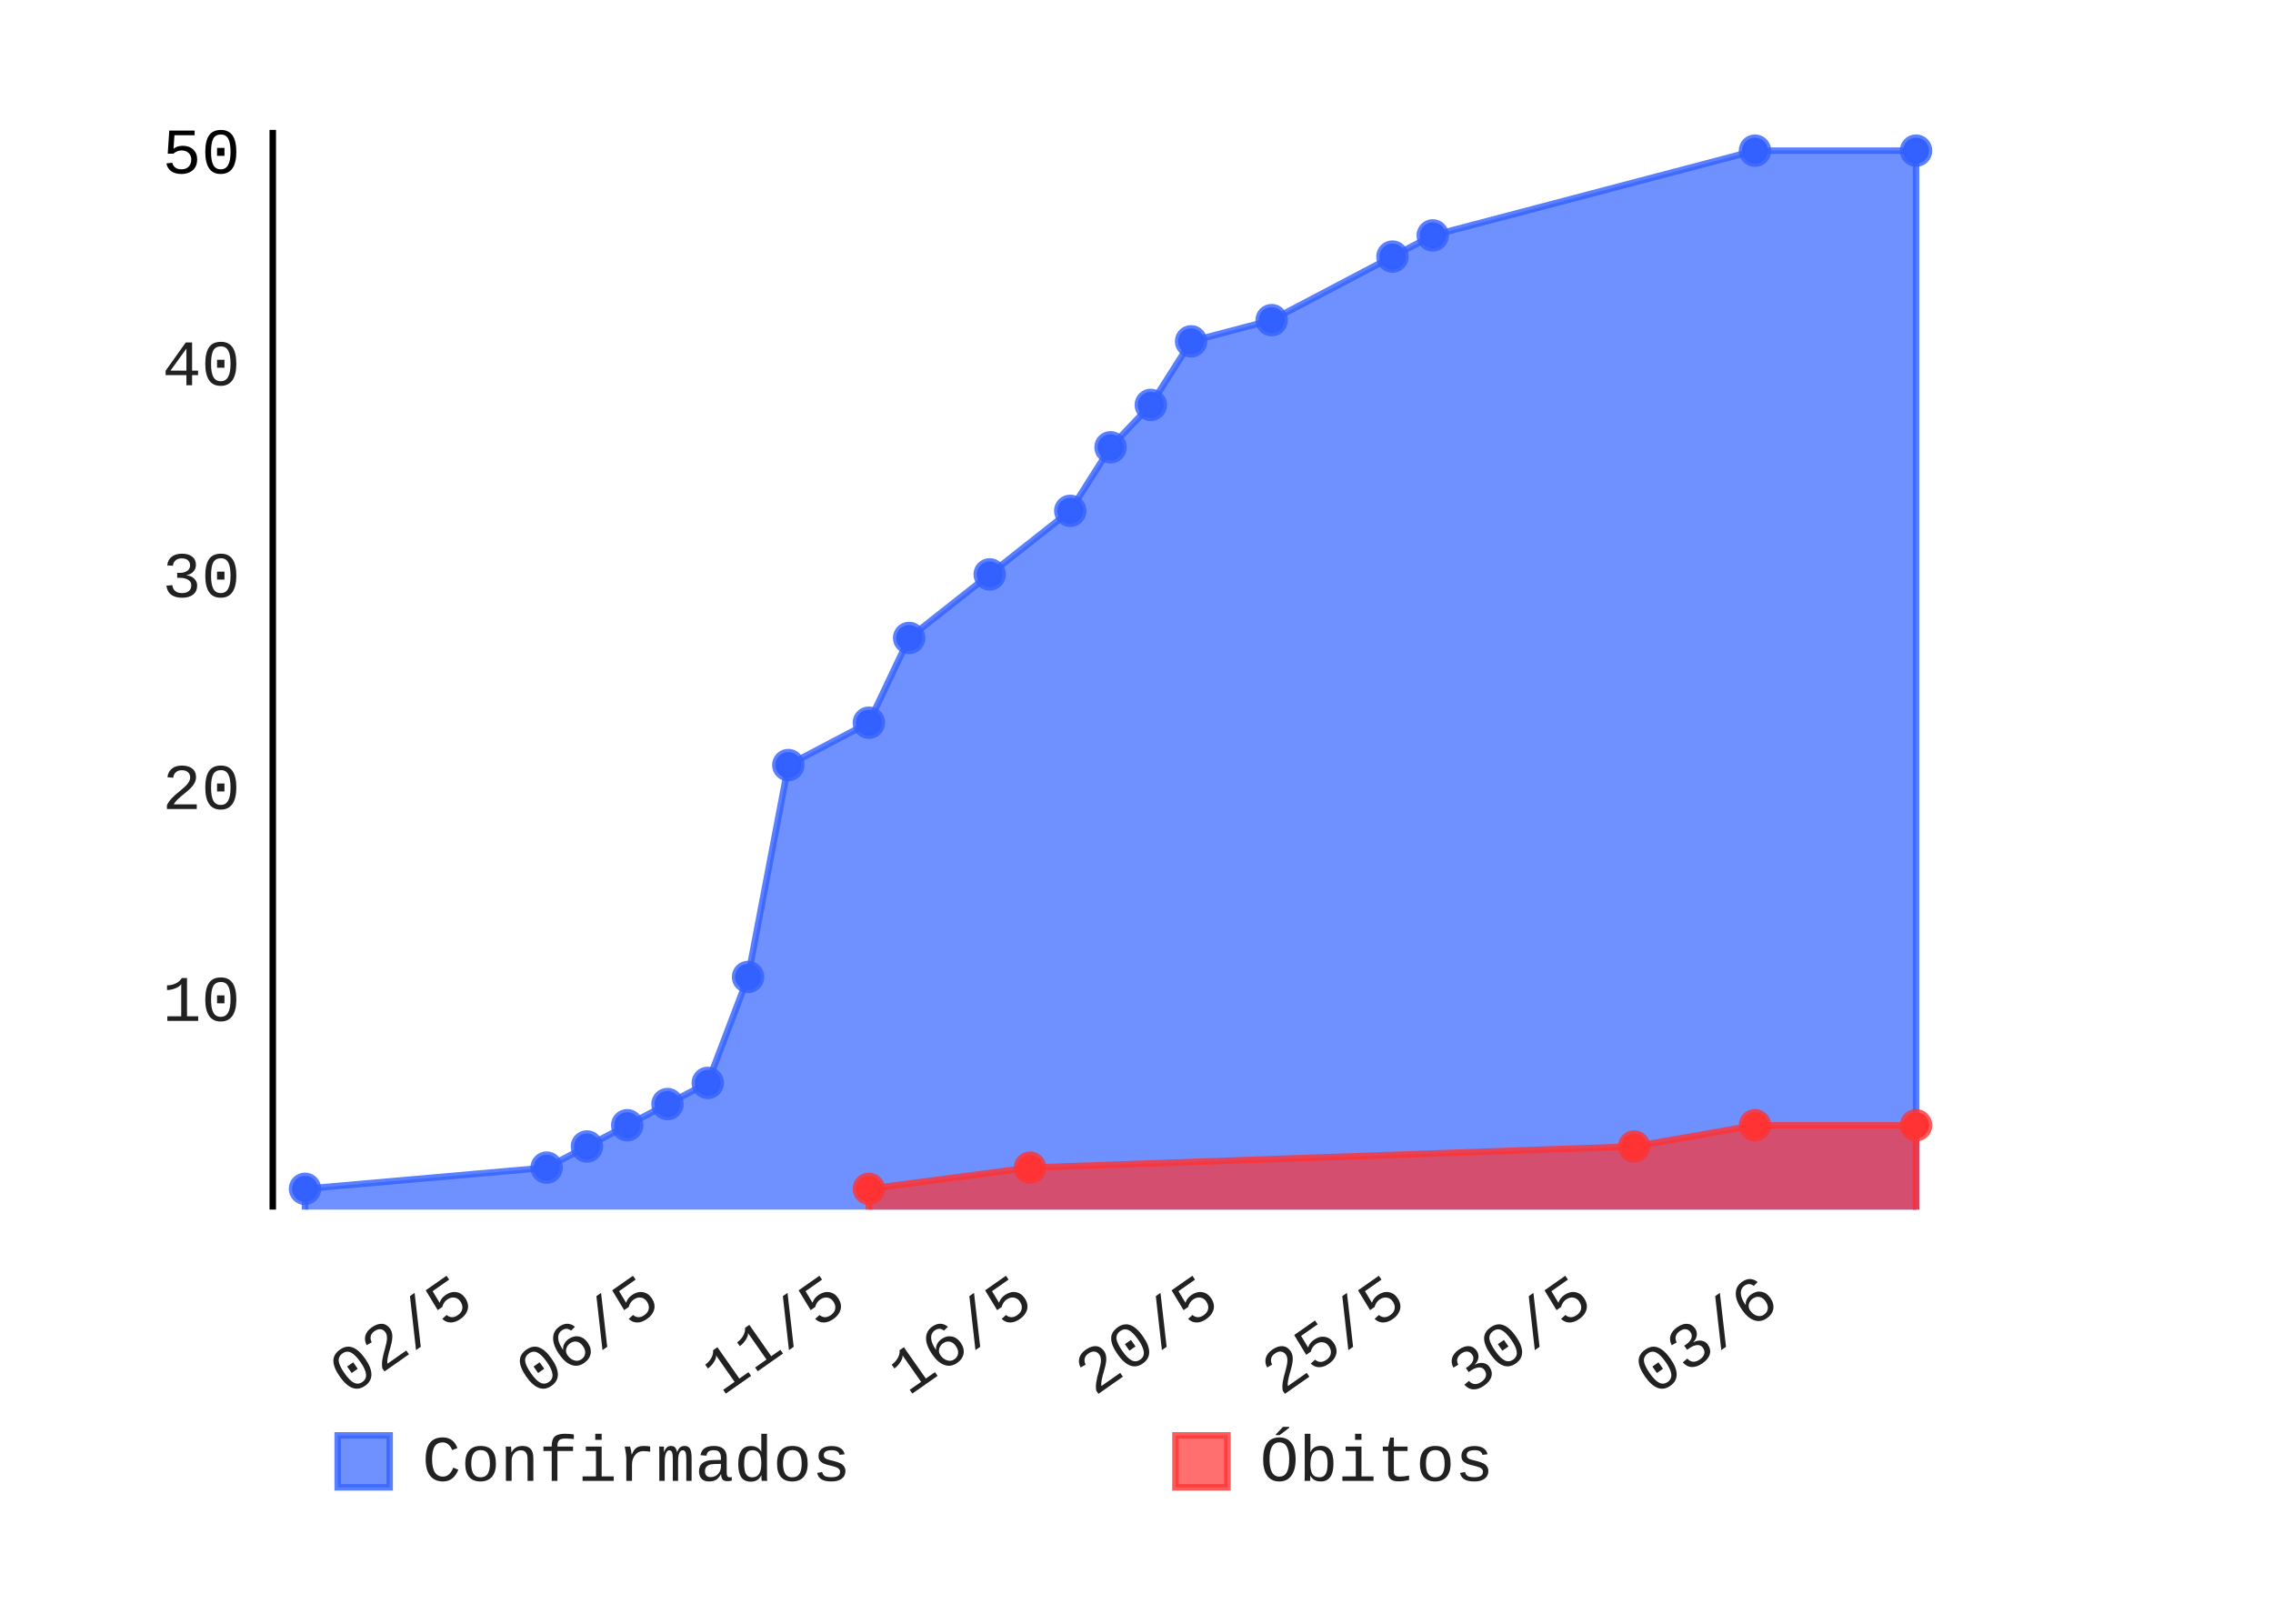
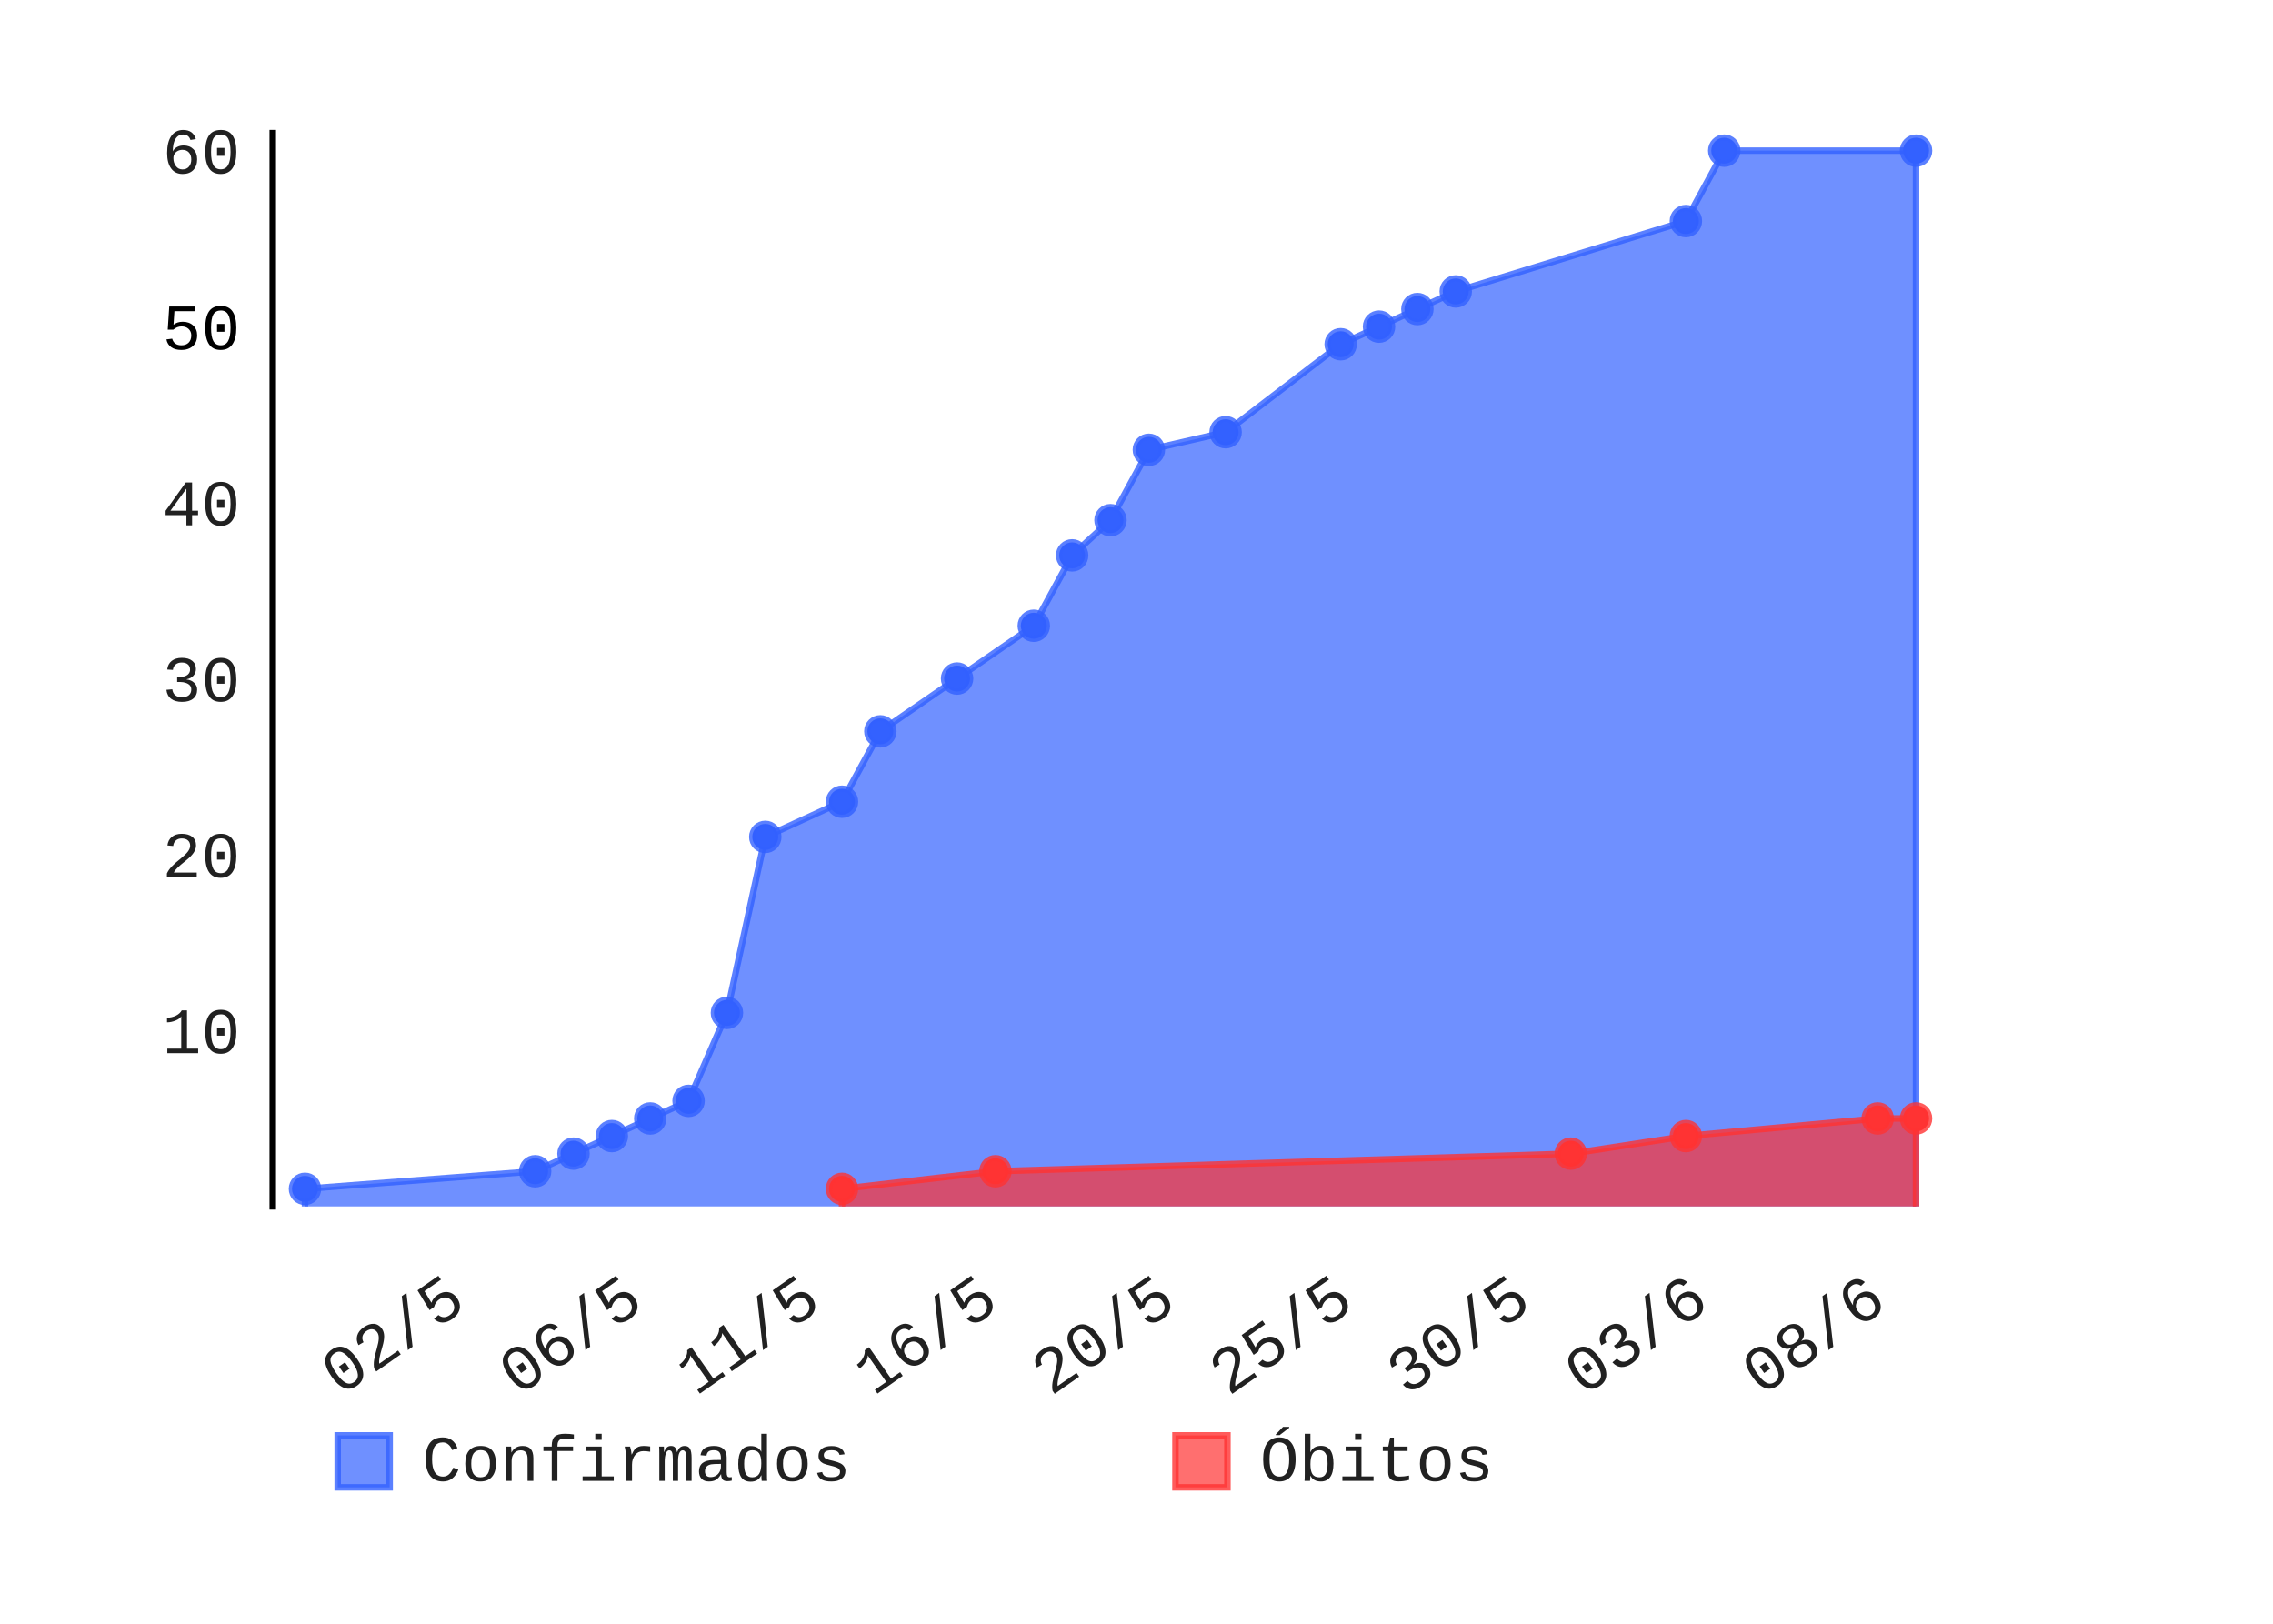
- <svg xmlns="http://www.w3.org/2000/svg" class="pygal-chart" height="250" id="chart-f14c276c-5610-436c-a575-578565ffcd12" viewBox="0 0 350 250" width="350">
+ <svg xmlns="http://www.w3.org/2000/svg" class="pygal-chart" height="250" id="chart-22df3eec-7414-47dd-b1ac-41e72962f643" viewBox="0 0 350 250" width="350">
  <defs>
-     <style type="text/css">#chart-f14c276c-5610-436c-a575-578565ffcd12{-webkit-user-select:none;-webkit-font-smoothing:antialiased;font-family:Consolas,"Liberation Mono",Menlo,Courier,monospace}#chart-f14c276c-5610-436c-a575-578565ffcd12 .title{font-family:Consolas,"Liberation Mono",Menlo,Courier,monospace;font-size:8px}#chart-f14c276c-5610-436c-a575-578565ffcd12 .legends .legend text{font-family:Consolas,"Liberation Mono",Menlo,Courier,monospace;font-size:10px}#chart-f14c276c-5610-436c-a575-578565ffcd12 .axis text{font-family:Consolas,"Liberation Mono",Menlo,Courier,monospace;font-size:10px}#chart-f14c276c-5610-436c-a575-578565ffcd12 .axis text.major{font-family:Consolas,"Liberation Mono",Menlo,Courier,monospace;font-size:10px}#chart-f14c276c-5610-436c-a575-578565ffcd12 .text-overlay text.value{font-family:Consolas,"Liberation Mono",Menlo,Courier,monospace;font-size:16px}#chart-f14c276c-5610-436c-a575-578565ffcd12 .text-overlay text.label{font-family:Consolas,"Liberation Mono",Menlo,Courier,monospace;font-size:10px}#chart-f14c276c-5610-436c-a575-578565ffcd12 .tooltip{font-family:Consolas,"Liberation Mono",Menlo,Courier,monospace;font-size:12px}#chart-f14c276c-5610-436c-a575-578565ffcd12 text.no_data{font-family:Consolas,"Liberation Mono",Menlo,Courier,monospace;font-size:64px}
- #chart-f14c276c-5610-436c-a575-578565ffcd12{background-color:transparent}#chart-f14c276c-5610-436c-a575-578565ffcd12 path,#chart-f14c276c-5610-436c-a575-578565ffcd12 line,#chart-f14c276c-5610-436c-a575-578565ffcd12 rect,#chart-f14c276c-5610-436c-a575-578565ffcd12 circle{-webkit-transition:150ms;-moz-transition:150ms;transition:150ms}#chart-f14c276c-5610-436c-a575-578565ffcd12 .graph &gt; .background{fill:transparent}#chart-f14c276c-5610-436c-a575-578565ffcd12 .plot &gt; .background{fill:rgba(255,255,255,1)}#chart-f14c276c-5610-436c-a575-578565ffcd12 .graph{fill:rgba(0,0,0,.87)}#chart-f14c276c-5610-436c-a575-578565ffcd12 text.no_data{fill:rgba(0,0,0,1)}#chart-f14c276c-5610-436c-a575-578565ffcd12 .title{fill:rgba(0,0,0,1)}#chart-f14c276c-5610-436c-a575-578565ffcd12 .legends .legend text{fill:rgba(0,0,0,.87)}#chart-f14c276c-5610-436c-a575-578565ffcd12 .legends .legend:hover text{fill:rgba(0,0,0,1)}#chart-f14c276c-5610-436c-a575-578565ffcd12 .axis .line{stroke:rgba(0,0,0,1)}#chart-f14c276c-5610-436c-a575-578565ffcd12 .axis .guide.line{stroke:rgba(0,0,0,.54)}#chart-f14c276c-5610-436c-a575-578565ffcd12 .axis .major.line{stroke:rgba(0,0,0,.87)}#chart-f14c276c-5610-436c-a575-578565ffcd12 .axis text.major{fill:rgba(0,0,0,1)}#chart-f14c276c-5610-436c-a575-578565ffcd12 .axis.y .guides:hover .guide.line,#chart-f14c276c-5610-436c-a575-578565ffcd12 .line-graph .axis.x .guides:hover .guide.line,#chart-f14c276c-5610-436c-a575-578565ffcd12 .stackedline-graph .axis.x .guides:hover .guide.line,#chart-f14c276c-5610-436c-a575-578565ffcd12 .xy-graph .axis.x .guides:hover .guide.line{stroke:rgba(0,0,0,1)}#chart-f14c276c-5610-436c-a575-578565ffcd12 .axis .guides:hover text{fill:rgba(0,0,0,1)}#chart-f14c276c-5610-436c-a575-578565ffcd12 .reactive{fill-opacity:.7;stroke-opacity:.8}#chart-f14c276c-5610-436c-a575-578565ffcd12 .ci{stroke:rgba(0,0,0,.87)}#chart-f14c276c-5610-436c-a575-578565ffcd12 .reactive.active,#chart-f14c276c-5610-436c-a575-578565ffcd12 .active .reactive{fill-opacity:.8;stroke-opacity:.9;stroke-width:4}#chart-f14c276c-5610-436c-a575-578565ffcd12 .ci .reactive.active{stroke-width:1.5}#chart-f14c276c-5610-436c-a575-578565ffcd12 .series text{fill:rgba(0,0,0,1)}#chart-f14c276c-5610-436c-a575-578565ffcd12 .tooltip rect{fill:rgba(255,255,255,1);stroke:rgba(0,0,0,1);-webkit-transition:opacity 150ms;-moz-transition:opacity 150ms;transition:opacity 150ms}#chart-f14c276c-5610-436c-a575-578565ffcd12 .tooltip .label{fill:rgba(0,0,0,.87)}#chart-f14c276c-5610-436c-a575-578565ffcd12 .tooltip .label{fill:rgba(0,0,0,.87)}#chart-f14c276c-5610-436c-a575-578565ffcd12 .tooltip .legend{font-size:.8em;fill:rgba(0,0,0,.54)}#chart-f14c276c-5610-436c-a575-578565ffcd12 .tooltip .x_label{font-size:.6em;fill:rgba(0,0,0,1)}#chart-f14c276c-5610-436c-a575-578565ffcd12 .tooltip .xlink{font-size:.5em;text-decoration:underline}#chart-f14c276c-5610-436c-a575-578565ffcd12 .tooltip .value{font-size:1.5em}#chart-f14c276c-5610-436c-a575-578565ffcd12 .bound{font-size:.5em}#chart-f14c276c-5610-436c-a575-578565ffcd12 .max-value{font-size:.75em;fill:rgba(0,0,0,.54)}#chart-f14c276c-5610-436c-a575-578565ffcd12 .map-element{fill:rgba(255,255,255,1);stroke:rgba(0,0,0,.54) !important}#chart-f14c276c-5610-436c-a575-578565ffcd12 .map-element .reactive{fill-opacity:inherit;stroke-opacity:inherit}#chart-f14c276c-5610-436c-a575-578565ffcd12 .color-0,#chart-f14c276c-5610-436c-a575-578565ffcd12 .color-0 a:visited{stroke:#3361FF;fill:#3361FF}#chart-f14c276c-5610-436c-a575-578565ffcd12 .color-1,#chart-f14c276c-5610-436c-a575-578565ffcd12 .color-1 a:visited{stroke:#FF3333;fill:#FF3333}#chart-f14c276c-5610-436c-a575-578565ffcd12 .text-overlay .color-0 text{fill:black}#chart-f14c276c-5610-436c-a575-578565ffcd12 .text-overlay .color-1 text{fill:black}
- #chart-f14c276c-5610-436c-a575-578565ffcd12 text.no_data{text-anchor:middle}#chart-f14c276c-5610-436c-a575-578565ffcd12 .guide.line{fill:none}#chart-f14c276c-5610-436c-a575-578565ffcd12 .centered{text-anchor:middle}#chart-f14c276c-5610-436c-a575-578565ffcd12 .title{text-anchor:middle}#chart-f14c276c-5610-436c-a575-578565ffcd12 .legends .legend text{fill-opacity:1}#chart-f14c276c-5610-436c-a575-578565ffcd12 .axis.x text{text-anchor:middle}#chart-f14c276c-5610-436c-a575-578565ffcd12 .axis.x:not(.web) text[transform]{text-anchor:start}#chart-f14c276c-5610-436c-a575-578565ffcd12 .axis.x:not(.web) text[transform].backwards{text-anchor:end}#chart-f14c276c-5610-436c-a575-578565ffcd12 .axis.y text{text-anchor:end}#chart-f14c276c-5610-436c-a575-578565ffcd12 .axis.y text[transform].backwards{text-anchor:start}#chart-f14c276c-5610-436c-a575-578565ffcd12 .axis.y2 text{text-anchor:start}#chart-f14c276c-5610-436c-a575-578565ffcd12 .axis.y2 text[transform].backwards{text-anchor:end}#chart-f14c276c-5610-436c-a575-578565ffcd12 .axis .guide.line{stroke-dasharray:4,4}#chart-f14c276c-5610-436c-a575-578565ffcd12 .axis .major.guide.line{stroke-dasharray:6,6}#chart-f14c276c-5610-436c-a575-578565ffcd12 .horizontal .axis.y .guide.line,#chart-f14c276c-5610-436c-a575-578565ffcd12 .horizontal .axis.y2 .guide.line,#chart-f14c276c-5610-436c-a575-578565ffcd12 .vertical .axis.x .guide.line{opacity:0}#chart-f14c276c-5610-436c-a575-578565ffcd12 .horizontal .axis.always_show .guide.line,#chart-f14c276c-5610-436c-a575-578565ffcd12 .vertical .axis.always_show .guide.line{opacity:1 !important}#chart-f14c276c-5610-436c-a575-578565ffcd12 .axis.y .guides:hover .guide.line,#chart-f14c276c-5610-436c-a575-578565ffcd12 .axis.y2 .guides:hover .guide.line,#chart-f14c276c-5610-436c-a575-578565ffcd12 .axis.x .guides:hover .guide.line{opacity:1}#chart-f14c276c-5610-436c-a575-578565ffcd12 .axis .guides:hover text{opacity:1}#chart-f14c276c-5610-436c-a575-578565ffcd12 .nofill{fill:none}#chart-f14c276c-5610-436c-a575-578565ffcd12 .subtle-fill{fill-opacity:.2}#chart-f14c276c-5610-436c-a575-578565ffcd12 .dot{stroke-width:1px;fill-opacity:1}#chart-f14c276c-5610-436c-a575-578565ffcd12 .dot.active{stroke-width:5px}#chart-f14c276c-5610-436c-a575-578565ffcd12 .dot.negative{fill:transparent}#chart-f14c276c-5610-436c-a575-578565ffcd12 text,#chart-f14c276c-5610-436c-a575-578565ffcd12 tspan{stroke:none !important}#chart-f14c276c-5610-436c-a575-578565ffcd12 .series text.active{opacity:1}#chart-f14c276c-5610-436c-a575-578565ffcd12 .tooltip rect{fill-opacity:.95;stroke-width:.5}#chart-f14c276c-5610-436c-a575-578565ffcd12 .tooltip text{fill-opacity:1}#chart-f14c276c-5610-436c-a575-578565ffcd12 .showable{visibility:hidden}#chart-f14c276c-5610-436c-a575-578565ffcd12 .showable.shown{visibility:visible}#chart-f14c276c-5610-436c-a575-578565ffcd12 .gauge-background{fill:rgba(229,229,229,1);stroke:none}#chart-f14c276c-5610-436c-a575-578565ffcd12 .bg-lines{stroke:transparent;stroke-width:2px}</style>
+     <style type="text/css">#chart-22df3eec-7414-47dd-b1ac-41e72962f643{-webkit-user-select:none;-webkit-font-smoothing:antialiased;font-family:Consolas,"Liberation Mono",Menlo,Courier,monospace}#chart-22df3eec-7414-47dd-b1ac-41e72962f643 .title{font-family:Consolas,"Liberation Mono",Menlo,Courier,monospace;font-size:8px}#chart-22df3eec-7414-47dd-b1ac-41e72962f643 .legends .legend text{font-family:Consolas,"Liberation Mono",Menlo,Courier,monospace;font-size:10px}#chart-22df3eec-7414-47dd-b1ac-41e72962f643 .axis text{font-family:Consolas,"Liberation Mono",Menlo,Courier,monospace;font-size:10px}#chart-22df3eec-7414-47dd-b1ac-41e72962f643 .axis text.major{font-family:Consolas,"Liberation Mono",Menlo,Courier,monospace;font-size:10px}#chart-22df3eec-7414-47dd-b1ac-41e72962f643 .text-overlay text.value{font-family:Consolas,"Liberation Mono",Menlo,Courier,monospace;font-size:16px}#chart-22df3eec-7414-47dd-b1ac-41e72962f643 .text-overlay text.label{font-family:Consolas,"Liberation Mono",Menlo,Courier,monospace;font-size:10px}#chart-22df3eec-7414-47dd-b1ac-41e72962f643 .tooltip{font-family:Consolas,"Liberation Mono",Menlo,Courier,monospace;font-size:12px}#chart-22df3eec-7414-47dd-b1ac-41e72962f643 text.no_data{font-family:Consolas,"Liberation Mono",Menlo,Courier,monospace;font-size:64px}
+ #chart-22df3eec-7414-47dd-b1ac-41e72962f643{background-color:transparent}#chart-22df3eec-7414-47dd-b1ac-41e72962f643 path,#chart-22df3eec-7414-47dd-b1ac-41e72962f643 line,#chart-22df3eec-7414-47dd-b1ac-41e72962f643 rect,#chart-22df3eec-7414-47dd-b1ac-41e72962f643 circle{-webkit-transition:150ms;-moz-transition:150ms;transition:150ms}#chart-22df3eec-7414-47dd-b1ac-41e72962f643 .graph &gt; .background{fill:transparent}#chart-22df3eec-7414-47dd-b1ac-41e72962f643 .plot &gt; .background{fill:rgba(255,255,255,1)}#chart-22df3eec-7414-47dd-b1ac-41e72962f643 .graph{fill:rgba(0,0,0,.87)}#chart-22df3eec-7414-47dd-b1ac-41e72962f643 text.no_data{fill:rgba(0,0,0,1)}#chart-22df3eec-7414-47dd-b1ac-41e72962f643 .title{fill:rgba(0,0,0,1)}#chart-22df3eec-7414-47dd-b1ac-41e72962f643 .legends .legend text{fill:rgba(0,0,0,.87)}#chart-22df3eec-7414-47dd-b1ac-41e72962f643 .legends .legend:hover text{fill:rgba(0,0,0,1)}#chart-22df3eec-7414-47dd-b1ac-41e72962f643 .axis .line{stroke:rgba(0,0,0,1)}#chart-22df3eec-7414-47dd-b1ac-41e72962f643 .axis .guide.line{stroke:rgba(0,0,0,.54)}#chart-22df3eec-7414-47dd-b1ac-41e72962f643 .axis .major.line{stroke:rgba(0,0,0,.87)}#chart-22df3eec-7414-47dd-b1ac-41e72962f643 .axis text.major{fill:rgba(0,0,0,1)}#chart-22df3eec-7414-47dd-b1ac-41e72962f643 .axis.y .guides:hover .guide.line,#chart-22df3eec-7414-47dd-b1ac-41e72962f643 .line-graph .axis.x .guides:hover .guide.line,#chart-22df3eec-7414-47dd-b1ac-41e72962f643 .stackedline-graph .axis.x .guides:hover .guide.line,#chart-22df3eec-7414-47dd-b1ac-41e72962f643 .xy-graph .axis.x .guides:hover .guide.line{stroke:rgba(0,0,0,1)}#chart-22df3eec-7414-47dd-b1ac-41e72962f643 .axis .guides:hover text{fill:rgba(0,0,0,1)}#chart-22df3eec-7414-47dd-b1ac-41e72962f643 .reactive{fill-opacity:.7;stroke-opacity:.8}#chart-22df3eec-7414-47dd-b1ac-41e72962f643 .ci{stroke:rgba(0,0,0,.87)}#chart-22df3eec-7414-47dd-b1ac-41e72962f643 .reactive.active,#chart-22df3eec-7414-47dd-b1ac-41e72962f643 .active .reactive{fill-opacity:.8;stroke-opacity:.9;stroke-width:4}#chart-22df3eec-7414-47dd-b1ac-41e72962f643 .ci .reactive.active{stroke-width:1.5}#chart-22df3eec-7414-47dd-b1ac-41e72962f643 .series text{fill:rgba(0,0,0,1)}#chart-22df3eec-7414-47dd-b1ac-41e72962f643 .tooltip rect{fill:rgba(255,255,255,1);stroke:rgba(0,0,0,1);-webkit-transition:opacity 150ms;-moz-transition:opacity 150ms;transition:opacity 150ms}#chart-22df3eec-7414-47dd-b1ac-41e72962f643 .tooltip .label{fill:rgba(0,0,0,.87)}#chart-22df3eec-7414-47dd-b1ac-41e72962f643 .tooltip .label{fill:rgba(0,0,0,.87)}#chart-22df3eec-7414-47dd-b1ac-41e72962f643 .tooltip .legend{font-size:.8em;fill:rgba(0,0,0,.54)}#chart-22df3eec-7414-47dd-b1ac-41e72962f643 .tooltip .x_label{font-size:.6em;fill:rgba(0,0,0,1)}#chart-22df3eec-7414-47dd-b1ac-41e72962f643 .tooltip .xlink{font-size:.5em;text-decoration:underline}#chart-22df3eec-7414-47dd-b1ac-41e72962f643 .tooltip .value{font-size:1.5em}#chart-22df3eec-7414-47dd-b1ac-41e72962f643 .bound{font-size:.5em}#chart-22df3eec-7414-47dd-b1ac-41e72962f643 .max-value{font-size:.75em;fill:rgba(0,0,0,.54)}#chart-22df3eec-7414-47dd-b1ac-41e72962f643 .map-element{fill:rgba(255,255,255,1);stroke:rgba(0,0,0,.54) !important}#chart-22df3eec-7414-47dd-b1ac-41e72962f643 .map-element .reactive{fill-opacity:inherit;stroke-opacity:inherit}#chart-22df3eec-7414-47dd-b1ac-41e72962f643 .color-0,#chart-22df3eec-7414-47dd-b1ac-41e72962f643 .color-0 a:visited{stroke:#3361FF;fill:#3361FF}#chart-22df3eec-7414-47dd-b1ac-41e72962f643 .color-1,#chart-22df3eec-7414-47dd-b1ac-41e72962f643 .color-1 a:visited{stroke:#FF3333;fill:#FF3333}#chart-22df3eec-7414-47dd-b1ac-41e72962f643 .text-overlay .color-0 text{fill:black}#chart-22df3eec-7414-47dd-b1ac-41e72962f643 .text-overlay .color-1 text{fill:black}
+ #chart-22df3eec-7414-47dd-b1ac-41e72962f643 text.no_data{text-anchor:middle}#chart-22df3eec-7414-47dd-b1ac-41e72962f643 .guide.line{fill:none}#chart-22df3eec-7414-47dd-b1ac-41e72962f643 .centered{text-anchor:middle}#chart-22df3eec-7414-47dd-b1ac-41e72962f643 .title{text-anchor:middle}#chart-22df3eec-7414-47dd-b1ac-41e72962f643 .legends .legend text{fill-opacity:1}#chart-22df3eec-7414-47dd-b1ac-41e72962f643 .axis.x text{text-anchor:middle}#chart-22df3eec-7414-47dd-b1ac-41e72962f643 .axis.x:not(.web) text[transform]{text-anchor:start}#chart-22df3eec-7414-47dd-b1ac-41e72962f643 .axis.x:not(.web) text[transform].backwards{text-anchor:end}#chart-22df3eec-7414-47dd-b1ac-41e72962f643 .axis.y text{text-anchor:end}#chart-22df3eec-7414-47dd-b1ac-41e72962f643 .axis.y text[transform].backwards{text-anchor:start}#chart-22df3eec-7414-47dd-b1ac-41e72962f643 .axis.y2 text{text-anchor:start}#chart-22df3eec-7414-47dd-b1ac-41e72962f643 .axis.y2 text[transform].backwards{text-anchor:end}#chart-22df3eec-7414-47dd-b1ac-41e72962f643 .axis .guide.line{stroke-dasharray:4,4}#chart-22df3eec-7414-47dd-b1ac-41e72962f643 .axis .major.guide.line{stroke-dasharray:6,6}#chart-22df3eec-7414-47dd-b1ac-41e72962f643 .horizontal .axis.y .guide.line,#chart-22df3eec-7414-47dd-b1ac-41e72962f643 .horizontal .axis.y2 .guide.line,#chart-22df3eec-7414-47dd-b1ac-41e72962f643 .vertical .axis.x .guide.line{opacity:0}#chart-22df3eec-7414-47dd-b1ac-41e72962f643 .horizontal .axis.always_show .guide.line,#chart-22df3eec-7414-47dd-b1ac-41e72962f643 .vertical .axis.always_show .guide.line{opacity:1 !important}#chart-22df3eec-7414-47dd-b1ac-41e72962f643 .axis.y .guides:hover .guide.line,#chart-22df3eec-7414-47dd-b1ac-41e72962f643 .axis.y2 .guides:hover .guide.line,#chart-22df3eec-7414-47dd-b1ac-41e72962f643 .axis.x .guides:hover .guide.line{opacity:1}#chart-22df3eec-7414-47dd-b1ac-41e72962f643 .axis .guides:hover text{opacity:1}#chart-22df3eec-7414-47dd-b1ac-41e72962f643 .nofill{fill:none}#chart-22df3eec-7414-47dd-b1ac-41e72962f643 .subtle-fill{fill-opacity:.2}#chart-22df3eec-7414-47dd-b1ac-41e72962f643 .dot{stroke-width:1px;fill-opacity:1}#chart-22df3eec-7414-47dd-b1ac-41e72962f643 .dot.active{stroke-width:5px}#chart-22df3eec-7414-47dd-b1ac-41e72962f643 .dot.negative{fill:transparent}#chart-22df3eec-7414-47dd-b1ac-41e72962f643 text,#chart-22df3eec-7414-47dd-b1ac-41e72962f643 tspan{stroke:none !important}#chart-22df3eec-7414-47dd-b1ac-41e72962f643 .series text.active{opacity:1}#chart-22df3eec-7414-47dd-b1ac-41e72962f643 .tooltip rect{fill-opacity:.95;stroke-width:.5}#chart-22df3eec-7414-47dd-b1ac-41e72962f643 .tooltip text{fill-opacity:1}#chart-22df3eec-7414-47dd-b1ac-41e72962f643 .showable{visibility:hidden}#chart-22df3eec-7414-47dd-b1ac-41e72962f643 .showable.shown{visibility:visible}#chart-22df3eec-7414-47dd-b1ac-41e72962f643 .gauge-background{fill:rgba(229,229,229,1);stroke:none}#chart-22df3eec-7414-47dd-b1ac-41e72962f643 .bg-lines{stroke:transparent;stroke-width:2px}</style>
  </defs>
  <g class="graph datetimeline-graph vertical">
    <rect class="background" height="250" width="350" x="0" y="0" />
    <g class="plot" transform="translate(42, 20)">
      <rect class="background" height="166.234" width="258.0" x="0" y="0" />
      <g class="axis y">
        <g class="guides">
-           <text class="" x="-5" y="137.179">10</text>
+           <text class="" x="-5" y="142.155">10</text>
        </g>
        <g class="guides">
-           <text class="" x="-5" y="104.558">20</text>
+           <text class="" x="-5" y="115.063">20</text>
        </g>
        <g class="guides">
-           <text class="" x="-5" y="71.938">30</text>
+           <text class="" x="-5" y="87.972">30</text>
        </g>
        <g class="guides">
-           <text class="" x="-5" y="39.317">40</text>
+           <text class="" x="-5" y="60.88">40</text>
        </g>
        <g class="guides">
-           <text class="major" x="-5" y="6.697">50</text>
+           <text class="major" x="-5" y="33.788">50</text>
+         </g>
+         <g class="guides">
+           <text class="" x="-5" y="6.697">60</text>
        </g>
      </g>
      <g class="axis x">
        <path class="line" d="M0 0 v166.234" />
        <g class="guides">
-           <path class="guide line" d="M31.377 0 v166.234" />
-           <text class="backwards" transform="rotate(325 31.37714 181.2342)" x="31.377" y="181.234">02/5</text>
+           <path class="guide line" d="M30.119 0 v166.234" />
+           <text class="backwards" transform="rotate(325 30.11925 181.2342)" x="30.119" y="181.234">02/5</text>
        </g>
        <g class="guides">
-           <path class="guide line" d="M60.09 0 v166.234" />
-           <text class="backwards" transform="rotate(325 60.08974 181.2342)" x="60.09" y="181.234">06/5</text>
+           <path class="guide line" d="M57.465 0 v166.234" />
+           <text class="backwards" transform="rotate(325 57.46459 181.2342)" x="57.465" y="181.234">06/5</text>
        </g>
        <g class="guides">
-           <path class="guide line" d="M88.802 0 v166.234" />
-           <text class="backwards" transform="rotate(325 88.80235 181.2342)" x="88.802" y="181.234">11/5</text>
+           <path class="guide line" d="M84.81 0 v166.234" />
+           <text class="backwards" transform="rotate(325 84.80993 181.2342)" x="84.81" y="181.234">11/5</text>
        </g>
        <g class="guides">
-           <path class="guide line" d="M117.515 0 v166.234" />
-           <text class="backwards" transform="rotate(325 117.515 181.2342)" x="117.515" y="181.234">16/5</text>
+           <path class="guide line" d="M112.155 0 v166.234" />
+           <text class="backwards" transform="rotate(325 112.1553 181.2342)" x="112.155" y="181.234">16/5</text>
        </g>
        <g class="guides">
-           <path class="guide line" d="M146.228 0 v166.234" />
-           <text class="backwards" transform="rotate(325 146.2276 181.2342)" x="146.228" y="181.234">20/5</text>
+           <path class="guide line" d="M139.501 0 v166.234" />
+           <text class="backwards" transform="rotate(325 139.5006 181.2342)" x="139.501" y="181.234">20/5</text>
        </g>
        <g class="guides">
-           <path class="guide line" d="M174.94 0 v166.234" />
-           <text class="backwards" transform="rotate(325 174.9402 181.2342)" x="174.94" y="181.234">25/5</text>
+           <path class="guide line" d="M166.846 0 v166.234" />
+           <text class="backwards" transform="rotate(325 166.8459 181.2342)" x="166.846" y="181.234">25/5</text>
        </g>
        <g class="guides">
-           <path class="guide line" d="M203.653 0 v166.234" />
-           <text class="backwards" transform="rotate(325 203.6528 181.2342)" x="203.653" y="181.234">30/5</text>
+           <path class="guide line" d="M194.191 0 v166.234" />
+           <text class="backwards" transform="rotate(325 194.1913 181.2342)" x="194.191" y="181.234">30/5</text>
        </g>
        <g class="guides">
-           <path class="guide line" d="M232.365 0 v166.234" />
-           <text class="backwards" transform="rotate(325 232.3654 181.2342)" x="232.365" y="181.234">03/6</text>
+           <path class="guide line" d="M221.537 0 v166.234" />
+           <text class="backwards" transform="rotate(325 221.5366 181.2342)" x="221.537" y="181.234">03/6</text>
+         </g>
+         <g class="guides">
+           <path class="guide line" d="M248.882 0 v166.234" />
+           <text class="backwards" transform="rotate(325 248.882 181.2342)" x="248.882" y="181.234">08/6</text>
        </g>
      </g>
      <g class="series serie-0 color-0">
-         <path class="line reactive" d="M4.962 166.234 L4.962 163.037 42.173 159.775 48.375 156.513 54.577 153.251 60.779 149.989 66.981 146.727 73.183 130.417 79.385 97.796 91.788 91.272 97.99 78.224 110.394 68.438 122.798 58.652 129 48.866 135.202 42.341 141.404 32.555 153.808 29.293 172.413 19.507 178.615 16.245 228.231 3.197 253.038 3.197 253.038 166.234" />
+         <path class="line reactive" d="M4.962 165.747 L4.962 163.037 40.401 160.328 46.308 157.619 52.214 154.91 58.121 152.201 64.027 149.492 69.934 135.946 75.841 108.854 87.654 103.436 93.56 92.599 105.374 84.472 117.187 76.344 123.093 65.508 129 60.089 134.907 49.253 146.72 46.543 164.44 32.998 170.346 30.288 176.253 27.579 182.159 24.87 217.599 14.033 223.505 3.197 253.038 3.197 253.038 165.747" />
      </g>
      <g class="series serie-1 color-1">
-         <path class="line reactive" d="M91.788 166.234 L91.788 163.037 116.596 159.775 209.625 156.513 228.231 153.251 253.038 153.251 253.038 166.234" />
+         <path class="line reactive" d="M87.654 165.747 L87.654 163.037 111.28 160.328 199.879 157.619 217.599 154.91 247.132 152.201 253.038 152.201 253.038 165.747" />
      </g>
    </g>
    <g class="titles" />
    <g class="plot overlay" transform="translate(42, 20)">
      <g class="series serie-0 color-0">
        <g class="dots">
          <circle class="dot reactive tooltip-trigger" cx="4.962" cy="163.037" r="2" />
        </g>
        <g class="dots">
-           <circle class="dot reactive tooltip-trigger" cx="42.173" cy="159.775" r="2" />
+           <circle class="dot reactive tooltip-trigger" cx="40.401" cy="160.328" r="2" />
        </g>
        <g class="dots">
-           <circle class="dot reactive tooltip-trigger" cx="48.375" cy="156.513" r="2" />
+           <circle class="dot reactive tooltip-trigger" cx="46.308" cy="157.619" r="2" />
        </g>
        <g class="dots">
-           <circle class="dot reactive tooltip-trigger" cx="54.577" cy="153.251" r="2" />
+           <circle class="dot reactive tooltip-trigger" cx="52.214" cy="154.91" r="2" />
        </g>
        <g class="dots">
-           <circle class="dot reactive tooltip-trigger" cx="60.779" cy="149.989" r="2" />
+           <circle class="dot reactive tooltip-trigger" cx="58.121" cy="152.201" r="2" />
        </g>
        <g class="dots">
-           <circle class="dot reactive tooltip-trigger" cx="66.981" cy="146.727" r="2" />
+           <circle class="dot reactive tooltip-trigger" cx="64.027" cy="149.492" r="2" />
        </g>
        <g class="dots">
-           <circle class="dot reactive tooltip-trigger" cx="73.183" cy="130.417" r="2" />
+           <circle class="dot reactive tooltip-trigger" cx="69.934" cy="135.946" r="2" />
        </g>
        <g class="dots">
-           <circle class="dot reactive tooltip-trigger" cx="79.385" cy="97.796" r="2" />
+           <circle class="dot reactive tooltip-trigger" cx="75.841" cy="108.854" r="2" />
        </g>
        <g class="dots">
-           <circle class="dot reactive tooltip-trigger" cx="91.788" cy="91.272" r="2" />
+           <circle class="dot reactive tooltip-trigger" cx="87.654" cy="103.436" r="2" />
        </g>
        <g class="dots">
-           <circle class="dot reactive tooltip-trigger" cx="97.99" cy="78.224" r="2" />
+           <circle class="dot reactive tooltip-trigger" cx="93.56" cy="92.599" r="2" />
        </g>
        <g class="dots">
-           <circle class="dot reactive tooltip-trigger" cx="110.394" cy="68.438" r="2" />
+           <circle class="dot reactive tooltip-trigger" cx="105.374" cy="84.472" r="2" />
        </g>
        <g class="dots">
-           <circle class="dot reactive tooltip-trigger" cx="122.798" cy="58.652" r="2" />
+           <circle class="dot reactive tooltip-trigger" cx="117.187" cy="76.344" r="2" />
        </g>
        <g class="dots">
-           <circle class="dot reactive tooltip-trigger" cx="129.0" cy="48.866" r="2" />
+           <circle class="dot reactive tooltip-trigger" cx="123.093" cy="65.508" r="2" />
        </g>
        <g class="dots">
-           <circle class="dot reactive tooltip-trigger" cx="135.202" cy="42.341" r="2" />
+           <circle class="dot reactive tooltip-trigger" cx="129.0" cy="60.089" r="2" />
        </g>
        <g class="dots">
-           <circle class="dot reactive tooltip-trigger" cx="141.404" cy="32.555" r="2" />
+           <circle class="dot reactive tooltip-trigger" cx="134.907" cy="49.253" r="2" />
        </g>
        <g class="dots">
-           <circle class="dot reactive tooltip-trigger" cx="153.808" cy="29.293" r="2" />
+           <circle class="dot reactive tooltip-trigger" cx="146.72" cy="46.543" r="2" />
        </g>
        <g class="dots">
-           <circle class="dot reactive tooltip-trigger" cx="172.413" cy="19.507" r="2" />
+           <circle class="dot reactive tooltip-trigger" cx="164.44" cy="32.998" r="2" />
        </g>
        <g class="dots">
-           <circle class="dot reactive tooltip-trigger" cx="178.615" cy="16.245" r="2" />
+           <circle class="dot reactive tooltip-trigger" cx="170.346" cy="30.288" r="2" />
        </g>
        <g class="dots">
-           <circle class="dot reactive tooltip-trigger" cx="228.231" cy="3.197" r="2" />
+           <circle class="dot reactive tooltip-trigger" cx="176.253" cy="27.579" r="2" />
+         </g>
+         <g class="dots">
+           <circle class="dot reactive tooltip-trigger" cx="182.159" cy="24.87" r="2" />
+         </g>
+         <g class="dots">
+           <circle class="dot reactive tooltip-trigger" cx="217.599" cy="14.033" r="2" />
+         </g>
+         <g class="dots">
+           <circle class="dot reactive tooltip-trigger" cx="223.505" cy="3.197" r="2" />
        </g>
        <g class="dots">
          <circle class="dot reactive tooltip-trigger" cx="253.038" cy="3.197" r="2" />
        </g>
      </g>
      <g class="series serie-1 color-1">
        <g class="dots">
-           <circle class="dot reactive tooltip-trigger" cx="91.788" cy="163.037" r="2" />
+           <circle class="dot reactive tooltip-trigger" cx="87.654" cy="163.037" r="2" />
        </g>
        <g class="dots">
-           <circle class="dot reactive tooltip-trigger" cx="116.596" cy="159.775" r="2" />
+           <circle class="dot reactive tooltip-trigger" cx="111.28" cy="160.328" r="2" />
        </g>
        <g class="dots">
-           <circle class="dot reactive tooltip-trigger" cx="209.625" cy="156.513" r="2" />
+           <circle class="dot reactive tooltip-trigger" cx="199.879" cy="157.619" r="2" />
        </g>
        <g class="dots">
-           <circle class="dot reactive tooltip-trigger" cx="228.231" cy="153.251" r="2" />
+           <circle class="dot reactive tooltip-trigger" cx="217.599" cy="154.91" r="2" />
        </g>
        <g class="dots">
-           <circle class="dot reactive tooltip-trigger" cx="253.038" cy="153.251" r="2" />
+           <circle class="dot reactive tooltip-trigger" cx="247.132" cy="152.201" r="2" />
+         </g>
+         <g class="dots">
+           <circle class="dot reactive tooltip-trigger" cx="253.038" cy="152.201" r="2" />
        </g>
      </g>
    </g>
    <g class="plot text-overlay" transform="translate(42, 20)">
      <g class="series serie-0 color-0" />
      <g class="series serie-1 color-1" />
    </g>
    <g class="plot tooltip-overlay" transform="translate(42, 20)">
      <g class="tooltip" style="opacity: 0" transform="translate(0 0)">
        <rect class="tooltip-box" height="0" rx="10" ry="10" width="0" />
        <g class="text" />
      </g>
    </g>
    <g class="legends" transform="translate(52, 220)">
      <g class="legend reactive activate-serie" id="activate-serie-0">
        <rect class="color-0 reactive" height="8" width="8" x="0.0" y="1.0" />
        <text x="13.0" y="8.0">Confirmados</text>
      </g>
      <g class="legend reactive activate-serie" id="activate-serie-1">
        <rect class="color-1 reactive" height="8" width="8" x="129.0" y="1.0" />
        <text x="142.0" y="8.0">Óbitos</text>
      </g>
    </g>
  </g>
</svg>
